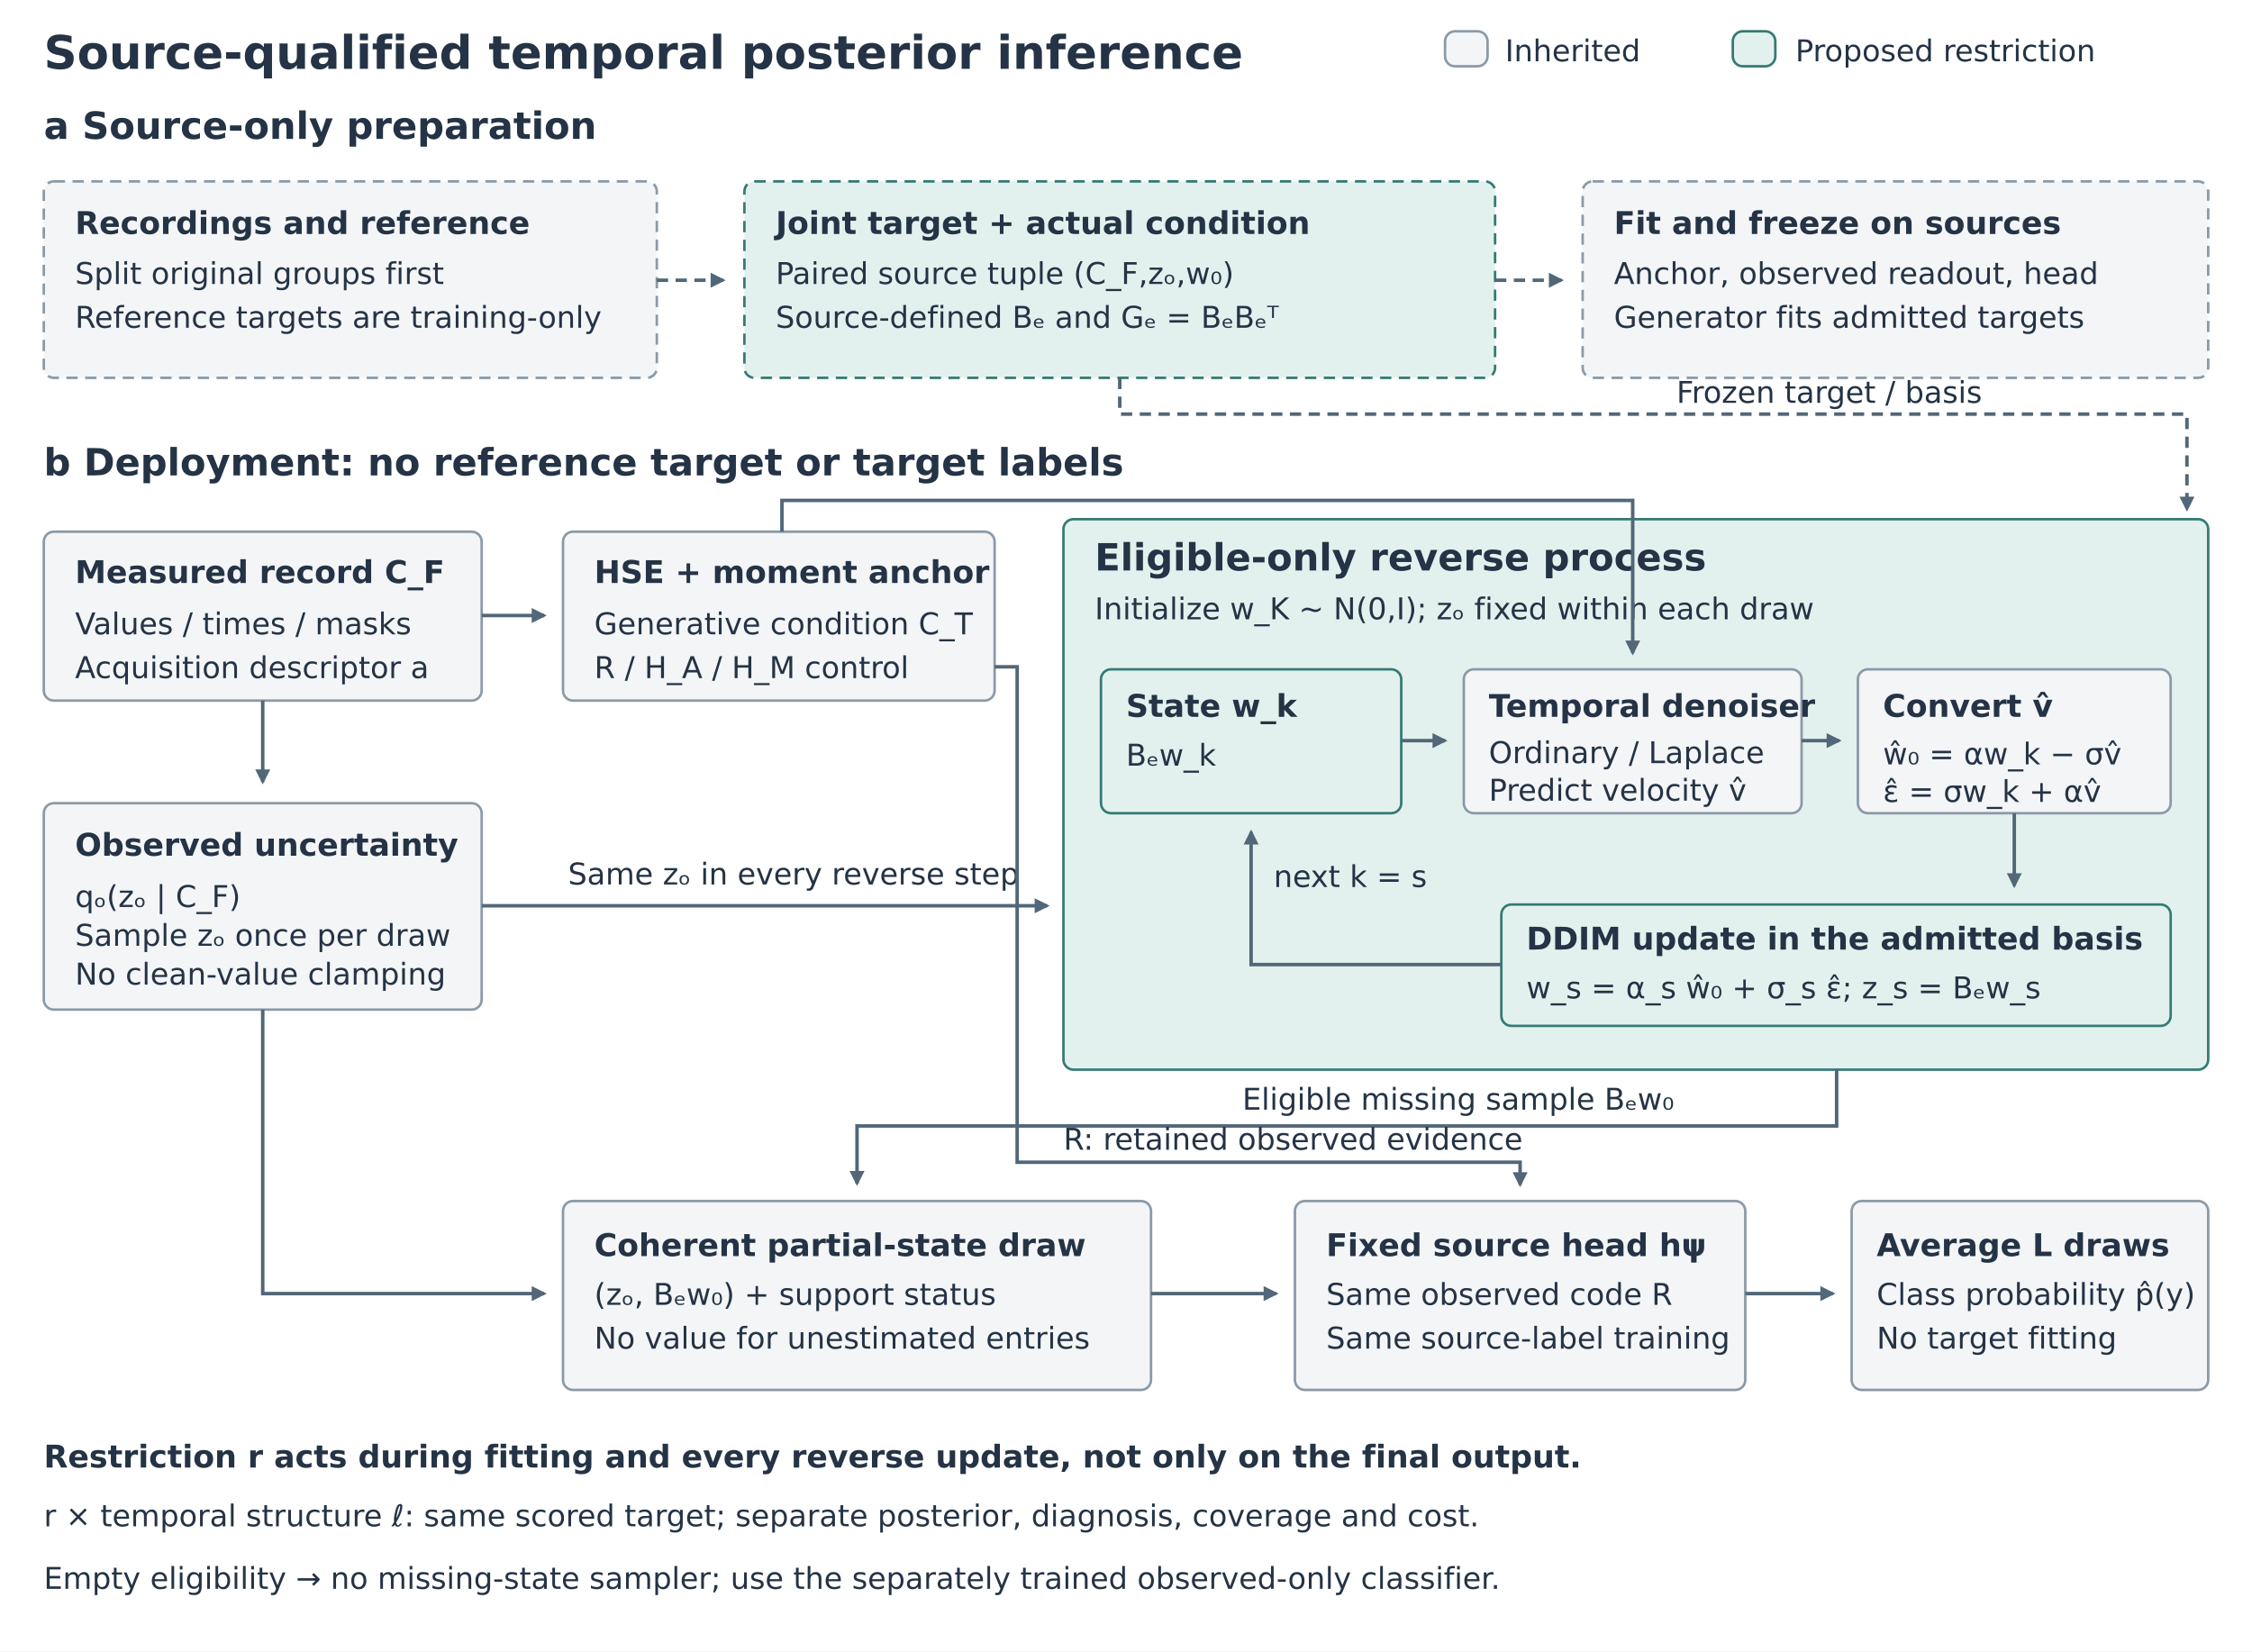
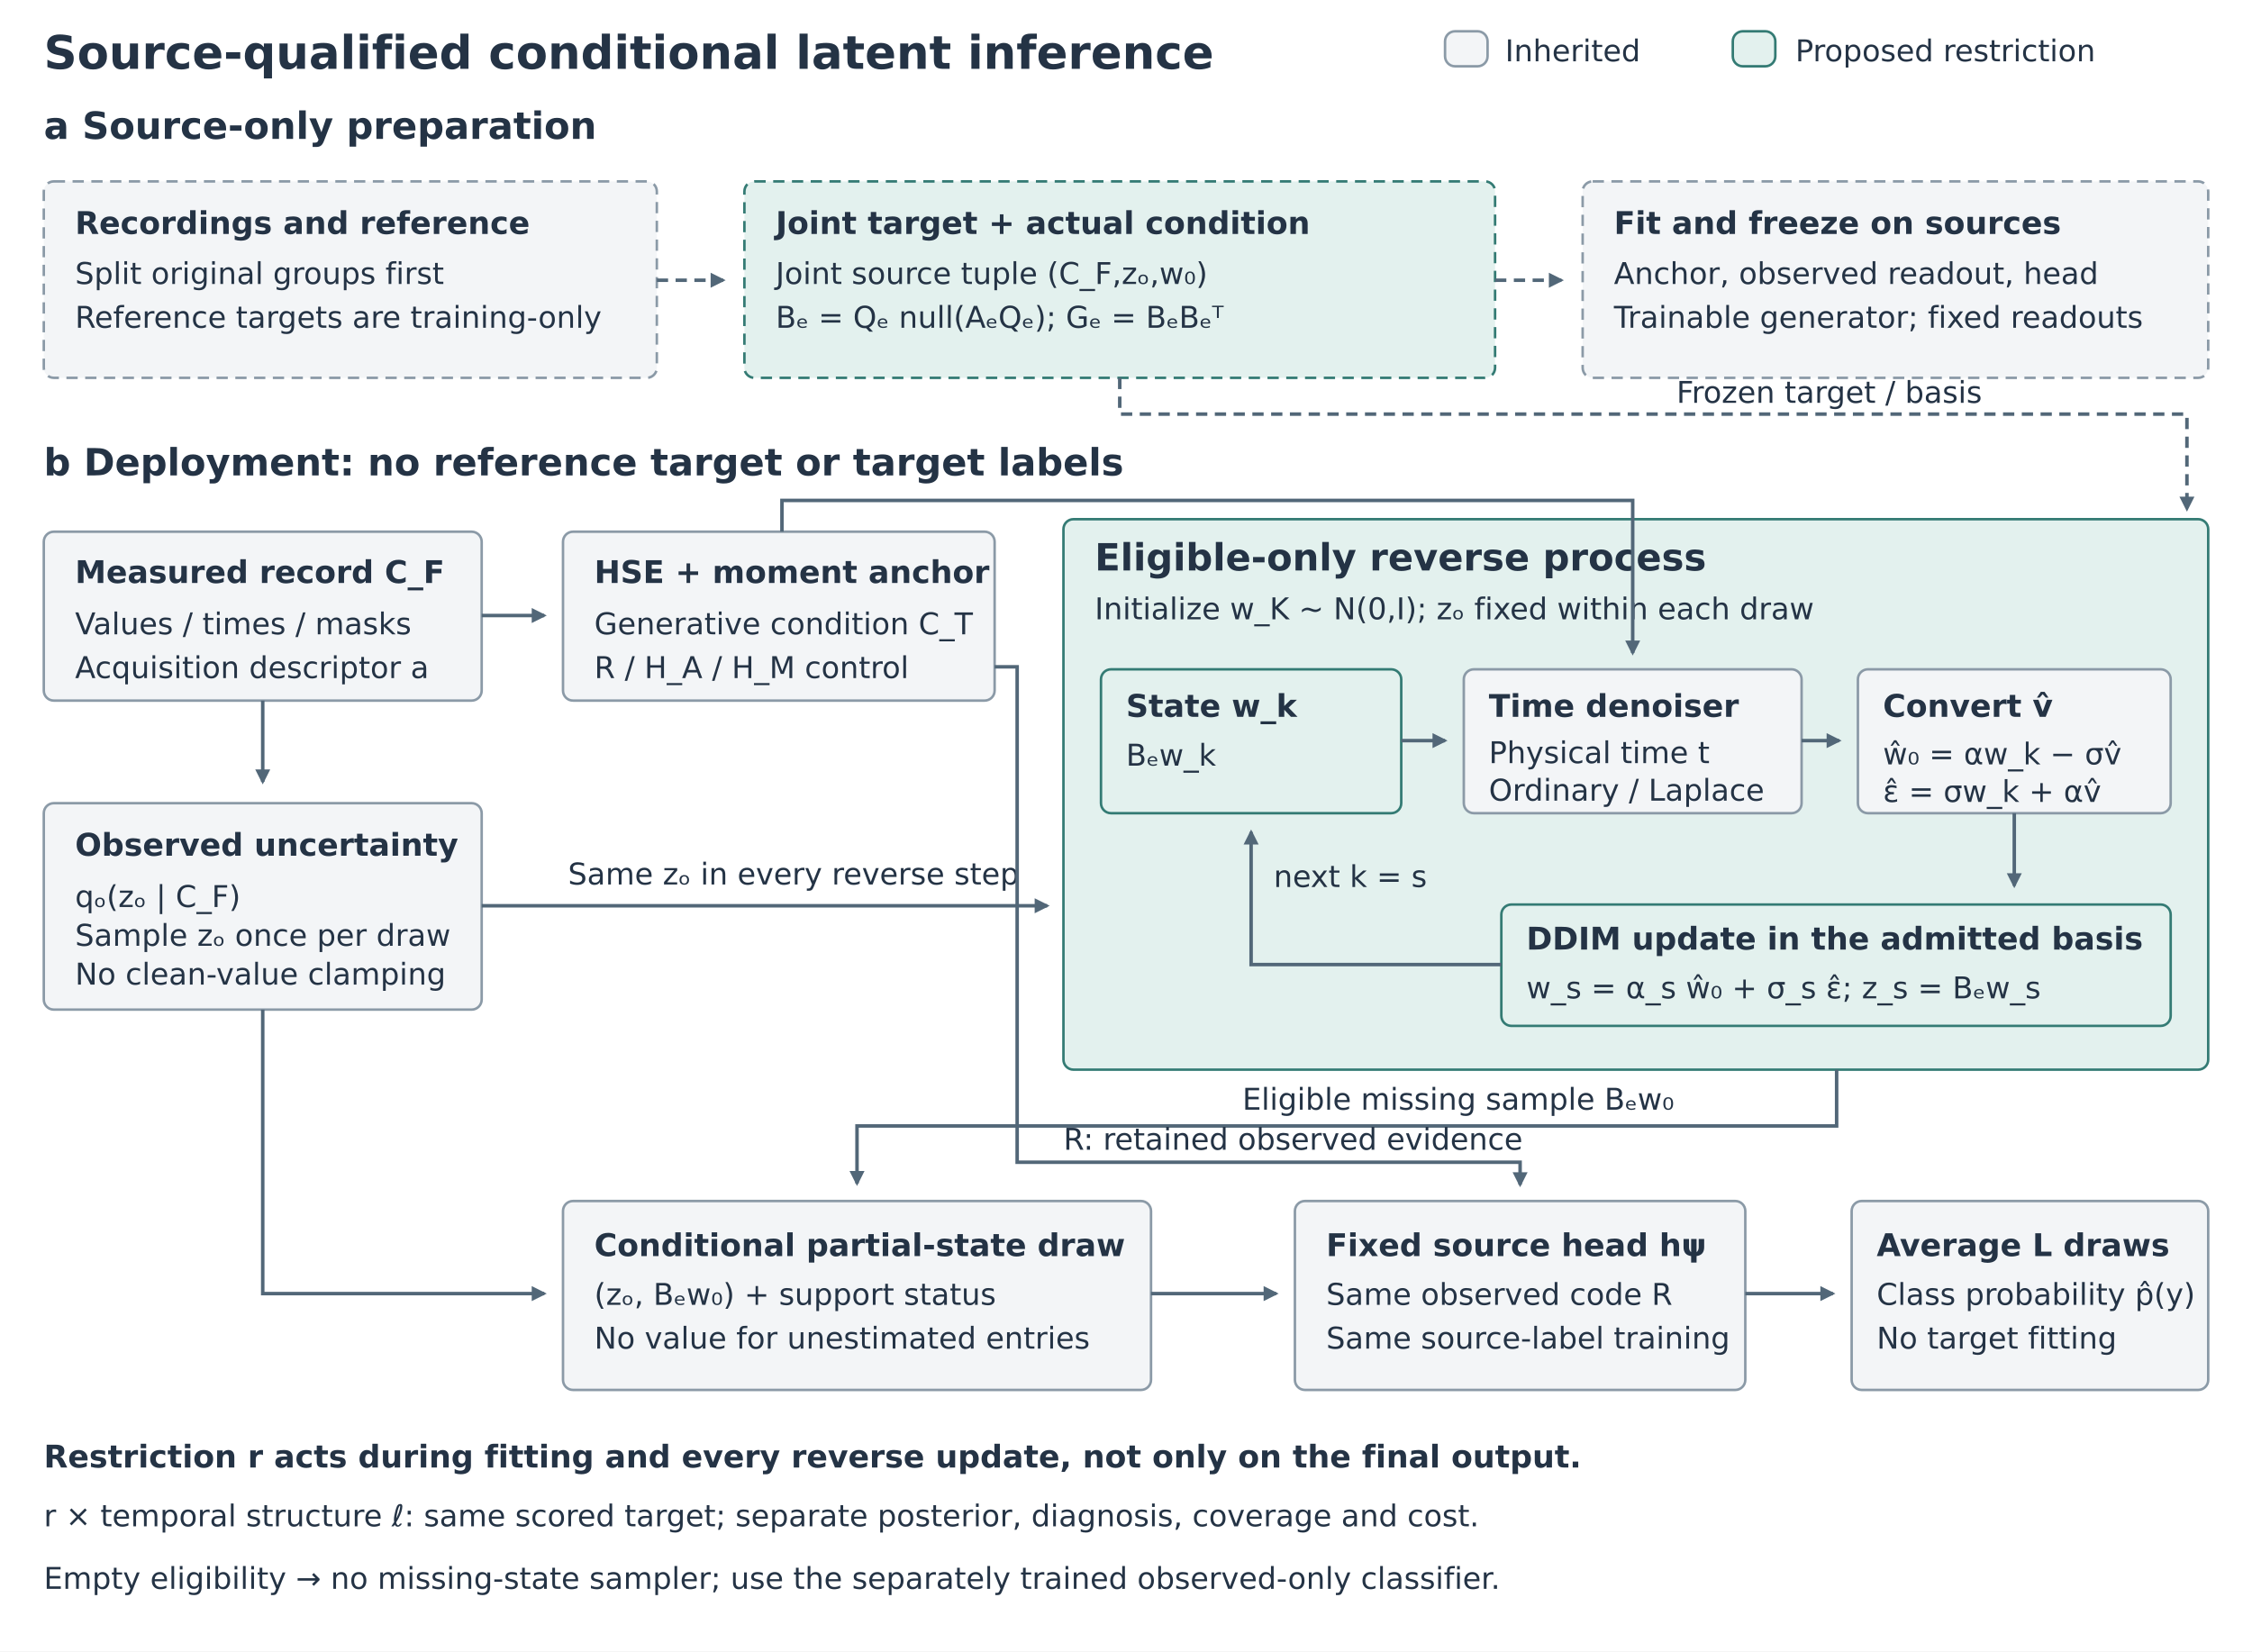
<svg xmlns="http://www.w3.org/2000/svg" viewBox="0 0 1800 1320" width="180mm" height="132.0mm" role="img">
-   <style>text{font-family:DejaVu Sans,sans-serif;fill:#243345;font-size:27px}.title{font-size:37px;font-weight:700}.head{font-size:30px;font-weight:700}.small{font-size:24px}.label{font-size:25px;font-weight:700}</style>
+   <style>text{font-family:DejaVu Sans,sans-serif;fill:#243345;font-size:27px}.title{font-size:37px;font-weight:700}.head{font-size:30px;font-weight:700}.small{font-size:24px}.role{font-size:21px}.label{font-size:25px;font-weight:700}</style>
  <defs>
    <marker id="arrow" markerWidth="12" markerHeight="12" refX="10" refY="6" orient="auto" markerUnits="userSpaceOnUse">
      <path d="M0,0 L12,6 L0,12 Z" fill="#526778" />
    </marker>
  </defs>
  <rect id="canvas" x="0" y="0" width="1800" height="1320" fill="white" />
  <text id="overview-title" x="35" y="55" class="title" text-anchor="start">
-     <tspan x="35" dy="0">Source-qualified temporal posterior inference</tspan>
+     <tspan x="35" dy="0">Source-qualified conditional latent inference</tspan>
  </text>
  <rect id="legend-inherited" x="1155" y="25" width="34" height="28" rx="8" fill="#f3f5f7" stroke="#8b9aa7" stroke-width="2" />
  <text id="legend-inherited-text" x="1203" y="49" class="small" text-anchor="start">
    <tspan x="1203" dy="0">Inherited</tspan>
  </text>
  <rect id="legend-proposed" x="1385" y="25" width="34" height="28" rx="8" fill="#e3f1ee" stroke="#347b74" stroke-width="2" />
  <text id="legend-proposed-text" x="1435" y="49" class="small" text-anchor="start">
    <tspan x="1435" dy="0">Proposed restriction</tspan>
  </text>
  <text id="source-heading" x="35" y="111" class="head" text-anchor="start">
    <tspan x="35" dy="0">a  Source-only preparation</tspan>
  </text>
  <rect id="source-reference" x="35" y="145" width="490" height="157" rx="8" fill="#f3f5f7" stroke="#8b9aa7" stroke-width="2" stroke-dasharray="9 6" />
  <text id="source-reference-title" x="60" y="187" class="label" text-anchor="start">
    <tspan x="60" dy="0">Recordings and reference</tspan>
  </text>
  <text id="source-reference-content" x="60" y="227" class="small" text-anchor="start">
    <tspan x="60" dy="0">Split original groups first</tspan>
    <tspan x="60" dy="35">Reference targets are training-only</tspan>
  </text>
  <path id="source-to-target" d="M525,224 L578,224" fill="none" stroke="#526778" stroke-width="2.8" marker-end="url(#arrow)" stroke-dasharray="9 6" />
  <rect id="qualified-target" x="595" y="145" width="600" height="157" rx="8" fill="#e3f1ee" stroke="#347b74" stroke-width="2" stroke-dasharray="9 6" />
  <text id="qualified-target-title" x="620" y="187" class="label" text-anchor="start">
    <tspan x="620" dy="0">Joint target + actual condition</tspan>
  </text>
  <text id="qualified-target-content" x="620" y="227" class="small" text-anchor="start">
-     <tspan x="620" dy="0">Paired source tuple (C_F,zₒ,w₀)</tspan>
-     <tspan x="620" dy="35">Source-defined Bₑ and Gₑ = BₑBₑᵀ</tspan>
+     <tspan x="620" dy="0">Joint source tuple (C_F,zₒ,w₀)</tspan>
+     <tspan x="620" dy="35">Bₑ = Qₑ null(AₑQₑ); Gₑ = BₑBₑᵀ</tspan>
  </text>
  <path id="target-to-source-fit" d="M1195,224 L1248,224" fill="none" stroke="#526778" stroke-width="2.8" marker-end="url(#arrow)" stroke-dasharray="9 6" />
  <rect id="source-fit" x="1265" y="145" width="500" height="157" rx="8" fill="#f3f5f7" stroke="#8b9aa7" stroke-width="2" stroke-dasharray="9 6" />
  <text id="source-fit-title" x="1290" y="187" class="label" text-anchor="start">
    <tspan x="1290" dy="0">Fit and freeze on sources</tspan>
  </text>
  <text id="source-fit-content" x="1290" y="227" class="small" text-anchor="start">
    <tspan x="1290" dy="0">Anchor, observed readout, head</tspan>
-     <tspan x="1290" dy="35">Generator fits admitted targets</tspan>
+     <tspan x="1290" dy="35">Trainable generator; fixed readouts</tspan>
  </text>
  <text id="deployment-heading" x="35" y="380" class="head" text-anchor="start">
    <tspan x="35" dy="0">b  Deployment: no reference target or target labels</tspan>
  </text>
  <rect id="measured-input" x="35" y="425" width="350" height="135" rx="8" fill="#f3f5f7" stroke="#8b9aa7" stroke-width="2" />
  <text id="measured-title" x="60" y="466" class="label" text-anchor="start">
    <tspan x="60" dy="0">Measured record C_F</tspan>
  </text>
  <text id="measured-content" x="60" y="507" class="small" text-anchor="start">
    <tspan x="60" dy="0">Values / times / masks</tspan>
    <tspan x="60" dy="35">Acquisition descriptor a</tspan>
  </text>
  <path id="input-to-hse" d="M385,492 L435,492" fill="none" stroke="#526778" stroke-width="2.8" marker-end="url(#arrow)" />
  <rect id="hse-condition" x="450" y="425" width="345" height="135" rx="8" fill="#f3f5f7" stroke="#8b9aa7" stroke-width="2" />
  <text id="hse-title" x="475" y="466" class="label" text-anchor="start">
    <tspan x="475" dy="0">HSE + moment anchor</tspan>
  </text>
  <text id="hse-content" x="475" y="507" class="small" text-anchor="start">
    <tspan x="475" dy="0">Generative condition C_T</tspan>
    <tspan x="475" dy="35">R / H_A / H_M control</tspan>
  </text>
  <rect id="sampler" x="850" y="415" width="915" height="440" rx="8" fill="#e3f1ee" stroke="#347b74" stroke-width="2" />
  <text id="sampler-heading" x="875" y="456" class="head" text-anchor="start">
    <tspan x="875" dy="0">Eligible-only reverse process</tspan>
  </text>
  <text id="sampler-initialization" x="875" y="495" class="small" text-anchor="start">
    <tspan x="875" dy="0">Initialize w_K ~ N(0,I); zₒ fixed within each draw</tspan>
  </text>
  <rect id="reverse-state" x="880" y="535" width="240" height="115" rx="8" fill="#e3f1ee" stroke="#347b74" stroke-width="2" />
  <text id="state-title" x="900" y="573" class="label" text-anchor="start">
    <tspan x="900" dy="0">State w_k</tspan>
  </text>
  <text id="state-content" x="900" y="612" class="small" text-anchor="start">
    <tspan x="900" dy="0">Bₑw_k</tspan>
  </text>
  <path id="state-to-denoiser" d="M1120,592 L1155,592" fill="none" stroke="#526778" stroke-width="2.8" marker-end="url(#arrow)" />
  <rect id="temporal-denoiser" x="1170" y="535" width="270" height="115" rx="8" fill="#f3f5f7" stroke="#8b9aa7" stroke-width="2" />
  <text id="denoiser-title" x="1190" y="573" class="label" text-anchor="start">
-     <tspan x="1190" dy="0">Temporal denoiser</tspan>
+     <tspan x="1190" dy="0">Time denoiser</tspan>
  </text>
  <text id="denoiser-content" x="1190" y="610" class="small" text-anchor="start">
-     <tspan x="1190" dy="0">Ordinary / Laplace</tspan>
-     <tspan x="1190" dy="30">Predict velocity v̂</tspan>
+     <tspan x="1190" dy="0">Physical time t</tspan>
+     <tspan x="1190" dy="30">Ordinary / Laplace</tspan>
  </text>
  <path id="denoiser-to-conversion" d="M1440,592 L1470,592" fill="none" stroke="#526778" stroke-width="2.8" marker-end="url(#arrow)" />
  <rect id="velocity-conversion" x="1485" y="535" width="250" height="115" rx="8" fill="#f3f5f7" stroke="#8b9aa7" stroke-width="2" />
  <text id="conversion-title" x="1505" y="573" class="label" text-anchor="start">
    <tspan x="1505" dy="0">Convert v̂</tspan>
  </text>
  <text id="conversion-content" x="1505" y="611" class="small" text-anchor="start">
    <tspan x="1505" dy="0">ŵ₀ = αw_k − σv̂</tspan>
    <tspan x="1505" dy="30">ε̂ = σw_k + αv̂</tspan>
  </text>
  <path id="conversion-to-update" d="M1610,650 L1610,708" fill="none" stroke="#526778" stroke-width="2.8" marker-end="url(#arrow)" />
  <rect id="restricted-update" x="1200" y="723" width="535" height="97" rx="8" fill="#e3f1ee" stroke="#347b74" stroke-width="2" />
  <text id="update-title" x="1220" y="759" class="label" text-anchor="start">
    <tspan x="1220" dy="0">DDIM update in the admitted basis</tspan>
  </text>
  <text id="update-content" x="1220" y="798" class="small" text-anchor="start">
    <tspan x="1220" dy="0">w_s = α_s ŵ₀ + σ_s ε̂; z_s = Bₑw_s</tspan>
  </text>
  <path id="reverse-loop" d="M1200,771 L1000,771 L1000,665" fill="none" stroke="#526778" stroke-width="2.8" marker-end="url(#arrow)" />
  <text id="reverse-loop-label" x="1018" y="709" class="small" text-anchor="start">
    <tspan x="1018" dy="0">next k = s</tspan>
  </text>
  <path id="condition-to-denoiser" d="M625,425 L625,400 L1305,400 L1305,522" fill="none" stroke="#526778" stroke-width="2.8" marker-end="url(#arrow)" />
  <path id="qualified-target-to-sampler" d="M895,302 L895,331 L1748,331 L1748,407" fill="none" stroke="#526778" stroke-width="2.8" marker-end="url(#arrow)" stroke-dasharray="9 6" />
  <text id="basis-edge-label" x="1340" y="322" class="small" text-anchor="start">
    <tspan x="1340" dy="0">Frozen target / basis</tspan>
  </text>
  <path id="input-to-observed-readout" d="M210,560 L210,625" fill="none" stroke="#526778" stroke-width="2.8" marker-end="url(#arrow)" />
  <rect id="observed-readout" x="35" y="642" width="350" height="165" rx="8" fill="#f3f5f7" stroke="#8b9aa7" stroke-width="2" />
  <text id="observed-title" x="60" y="684" class="label" text-anchor="start">
    <tspan x="60" dy="0">Observed uncertainty</tspan>
  </text>
  <text id="observed-content" x="60" y="725" class="small" text-anchor="start">
    <tspan x="60" dy="0">qₒ(zₒ | C_F)</tspan>
    <tspan x="60" dy="31">Sample zₒ once per draw</tspan>
    <tspan x="60" dy="31">No clean-value clamping</tspan>
  </text>
  <path id="observed-draw-to-sampler" d="M385,724 L837,724" fill="none" stroke="#526778" stroke-width="2.8" marker-end="url(#arrow)" />
  <text id="observed-edge-label" x="454" y="707" class="small" text-anchor="start">
    <tspan x="454" dy="0">Same zₒ in every reverse step</tspan>
  </text>
  <rect id="coherent-tuple" x="450" y="960" width="470" height="151" rx="8" fill="#f3f5f7" stroke="#8b9aa7" stroke-width="2" />
  <text id="tuple-title" x="475" y="1004" class="label" text-anchor="start">
-     <tspan x="475" dy="0">Coherent partial-state draw</tspan>
+     <tspan x="475" dy="0">Conditional partial-state draw</tspan>
  </text>
  <text id="tuple-content" x="475" y="1043" class="small" text-anchor="start">
    <tspan x="475" dy="0">(zₒ, Bₑw₀) + support status</tspan>
    <tspan x="475" dy="35">No value for unestimated entries</tspan>
  </text>
  <path id="observed-draw-to-tuple" d="M210,807 L210,1034 L435,1034" fill="none" stroke="#526778" stroke-width="2.8" marker-end="url(#arrow)" />
  <path id="generated-draw-to-tuple" d="M1468,855 L1468,900 L685,900 L685,946" fill="none" stroke="#526778" stroke-width="2.8" marker-end="url(#arrow)" />
  <text id="generated-edge-label" x="993" y="887" class="small" text-anchor="start">
    <tspan x="993" dy="0">Eligible missing sample Bₑw₀</tspan>
  </text>
  <path id="tuple-to-head" d="M920,1034 L1020,1034" fill="none" stroke="#526778" stroke-width="2.8" marker-end="url(#arrow)" />
  <rect id="fixed-diagnostic-head" x="1035" y="960" width="360" height="151" rx="8" fill="#f3f5f7" stroke="#8b9aa7" stroke-width="2" />
  <text id="diagnostic-title" x="1060" y="1004" class="label" text-anchor="start">
    <tspan x="1060" dy="0">Fixed source head hψ</tspan>
  </text>
  <text id="diagnostic-content" x="1060" y="1043" class="small" text-anchor="start">
    <tspan x="1060" dy="0">Same observed code R</tspan>
    <tspan x="1060" dy="35">Same source-label training</tspan>
  </text>
  <path id="hse-observed-bypass" d="M795,533 L813,533 L813,929 L1215,929 L1215,947" fill="none" stroke="#526778" stroke-width="2.8" marker-end="url(#arrow)" />
  <text id="bypass-label" x="850" y="919" class="small" text-anchor="start">
    <tspan x="850" dy="0">R: retained observed evidence</tspan>
  </text>
  <path id="head-to-prediction" d="M1395,1034 L1465,1034" fill="none" stroke="#526778" stroke-width="2.8" marker-end="url(#arrow)" />
  <rect id="predictive-output" x="1480" y="960" width="285" height="151" rx="8" fill="#f3f5f7" stroke="#8b9aa7" stroke-width="2" />
  <text id="output-title" x="1500" y="1004" class="label" text-anchor="start">
    <tspan x="1500" dy="0">Average L draws</tspan>
  </text>
  <text id="output-content" x="1500" y="1043" class="small" text-anchor="start">
    <tspan x="1500" dy="0">Class probability p̂(y)</tspan>
    <tspan x="1500" dy="35">No target fitting</tspan>
  </text>
  <text id="process-rule" x="35" y="1173" class="label" text-anchor="start">
    <tspan x="35" dy="0">Restriction r acts during fitting and every reverse update, not only on the final output.</tspan>
  </text>
  <text id="effect-readout" x="35" y="1220" class="small" text-anchor="start">
    <tspan x="35" dy="0">r × temporal structure ℓ: same scored target; separate posterior, diagnosis, coverage and cost.</tspan>
  </text>
  <text id="empty-rule" x="35" y="1270" class="small" text-anchor="start">
    <tspan x="35" dy="0">Empty eligibility → no missing-state sampler; use the separately trained observed-only classifier.</tspan>
  </text>
</svg>
